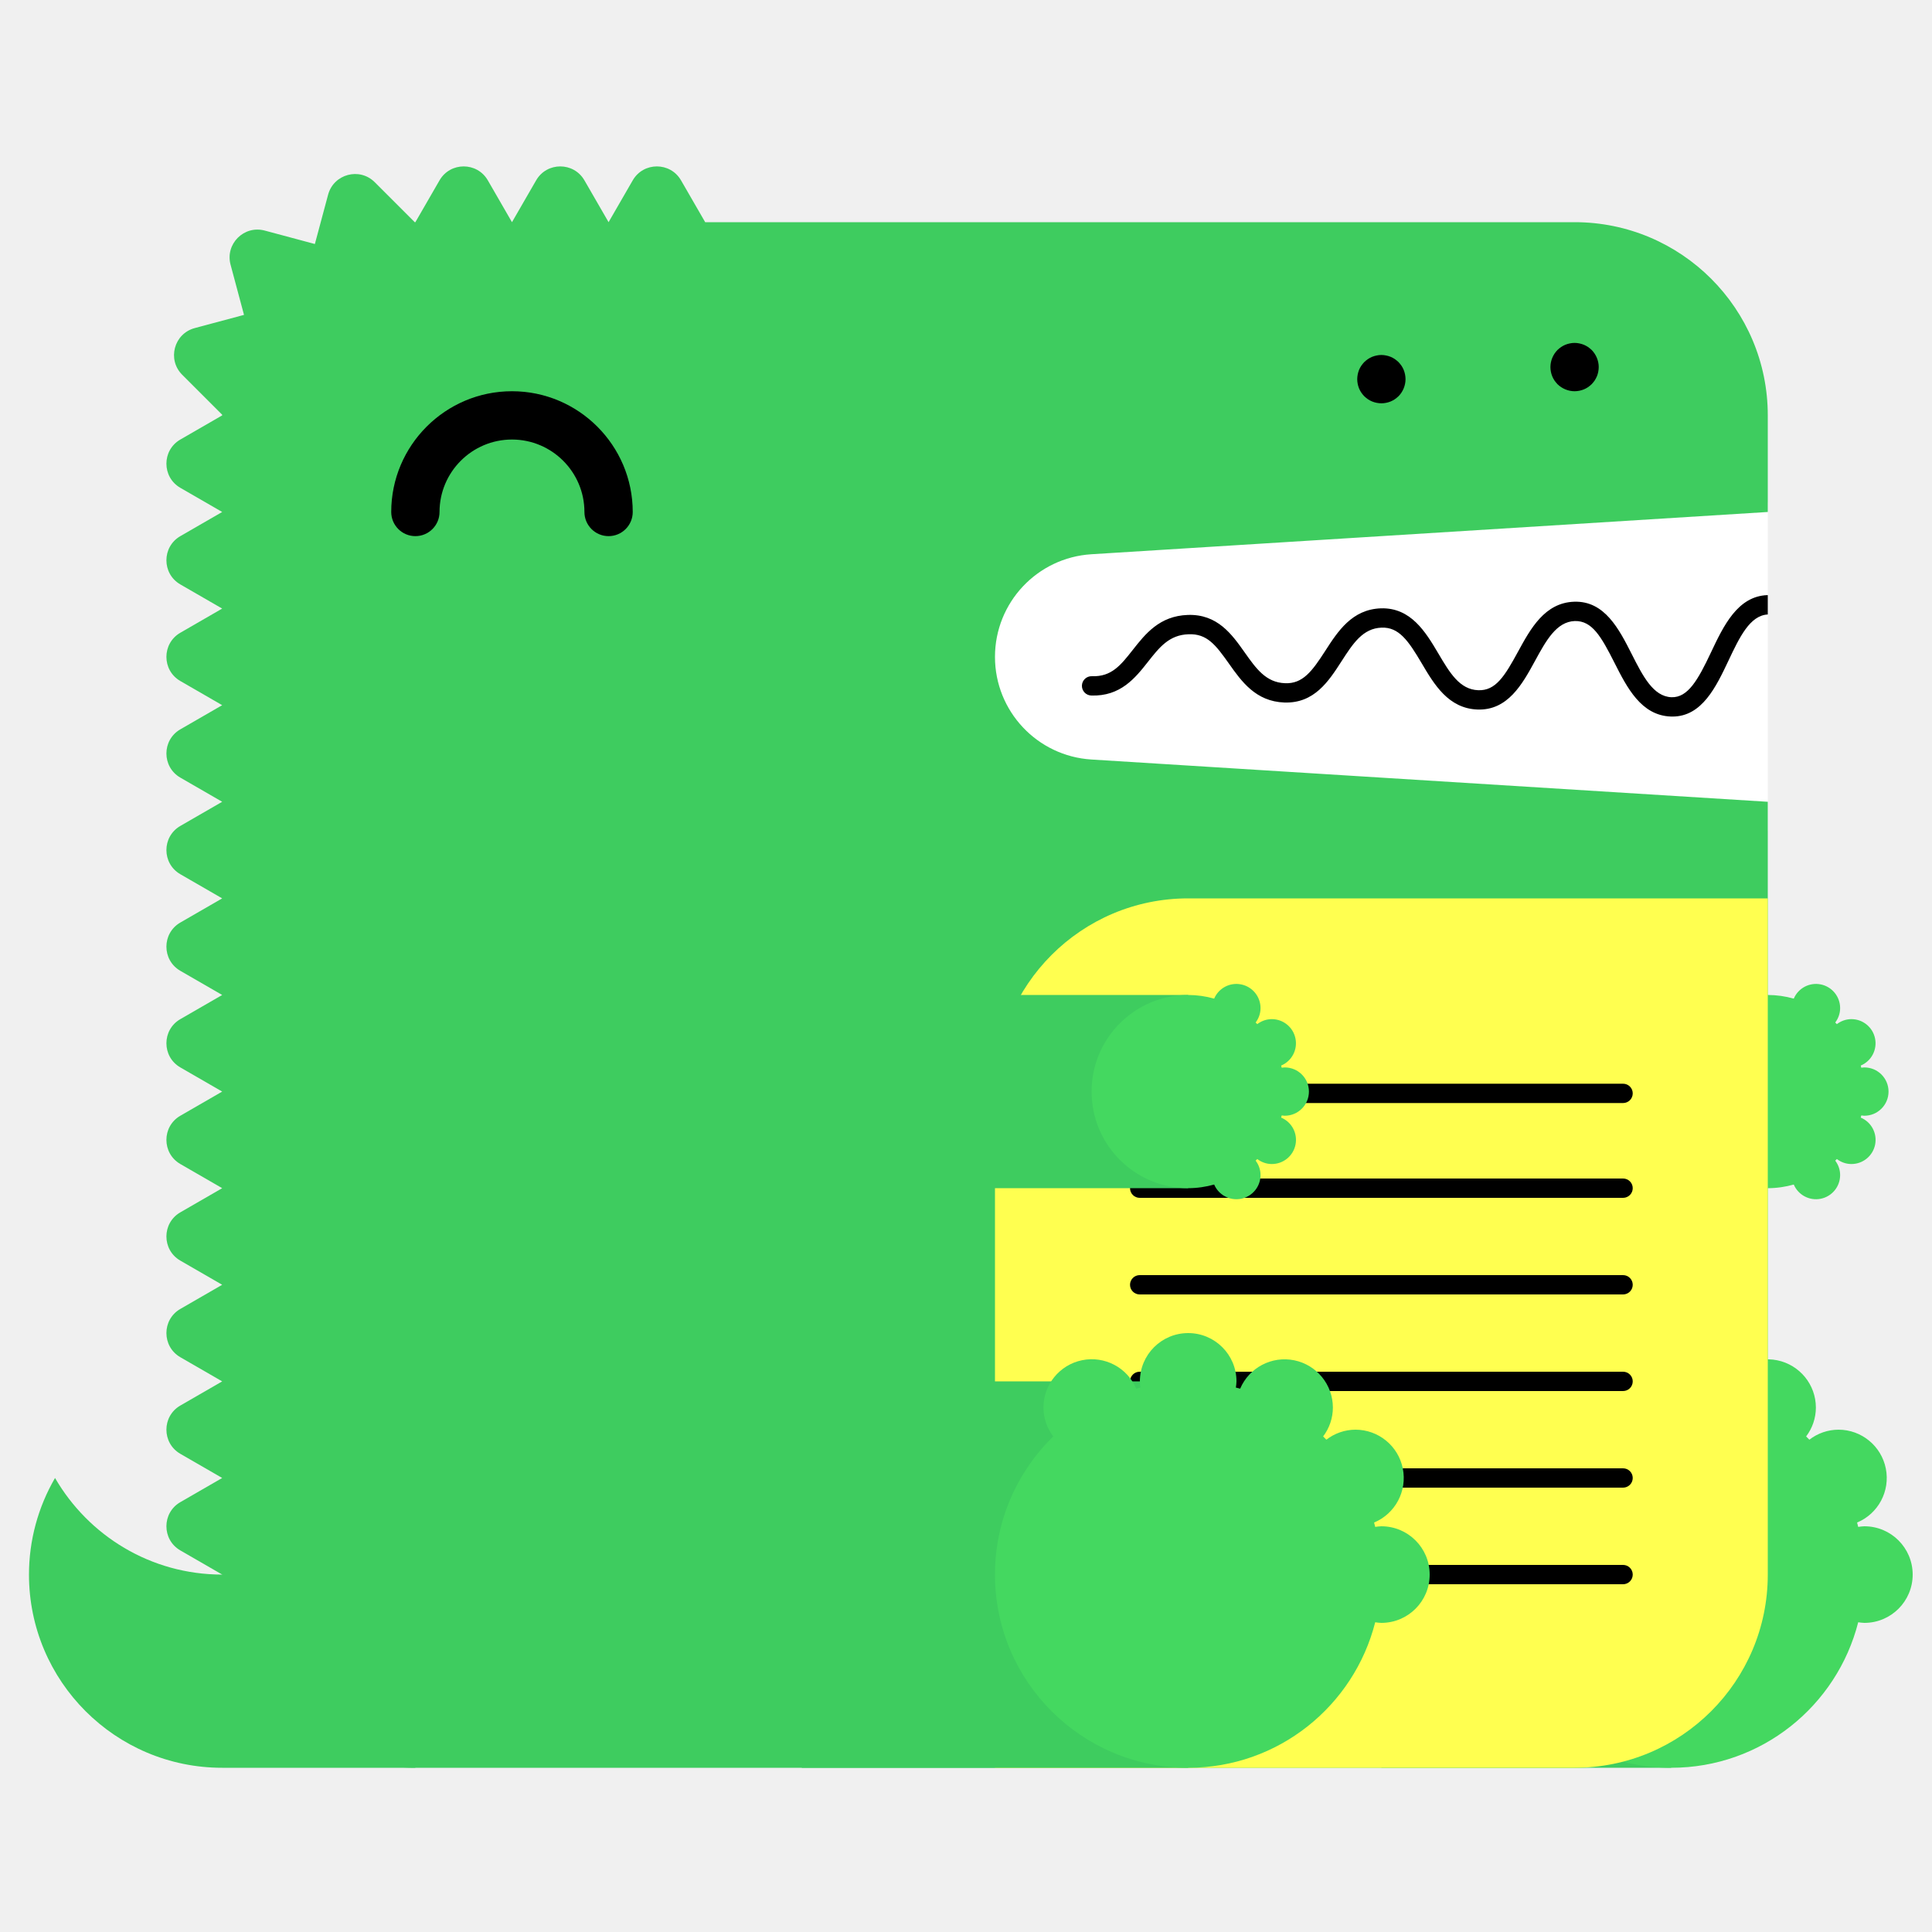
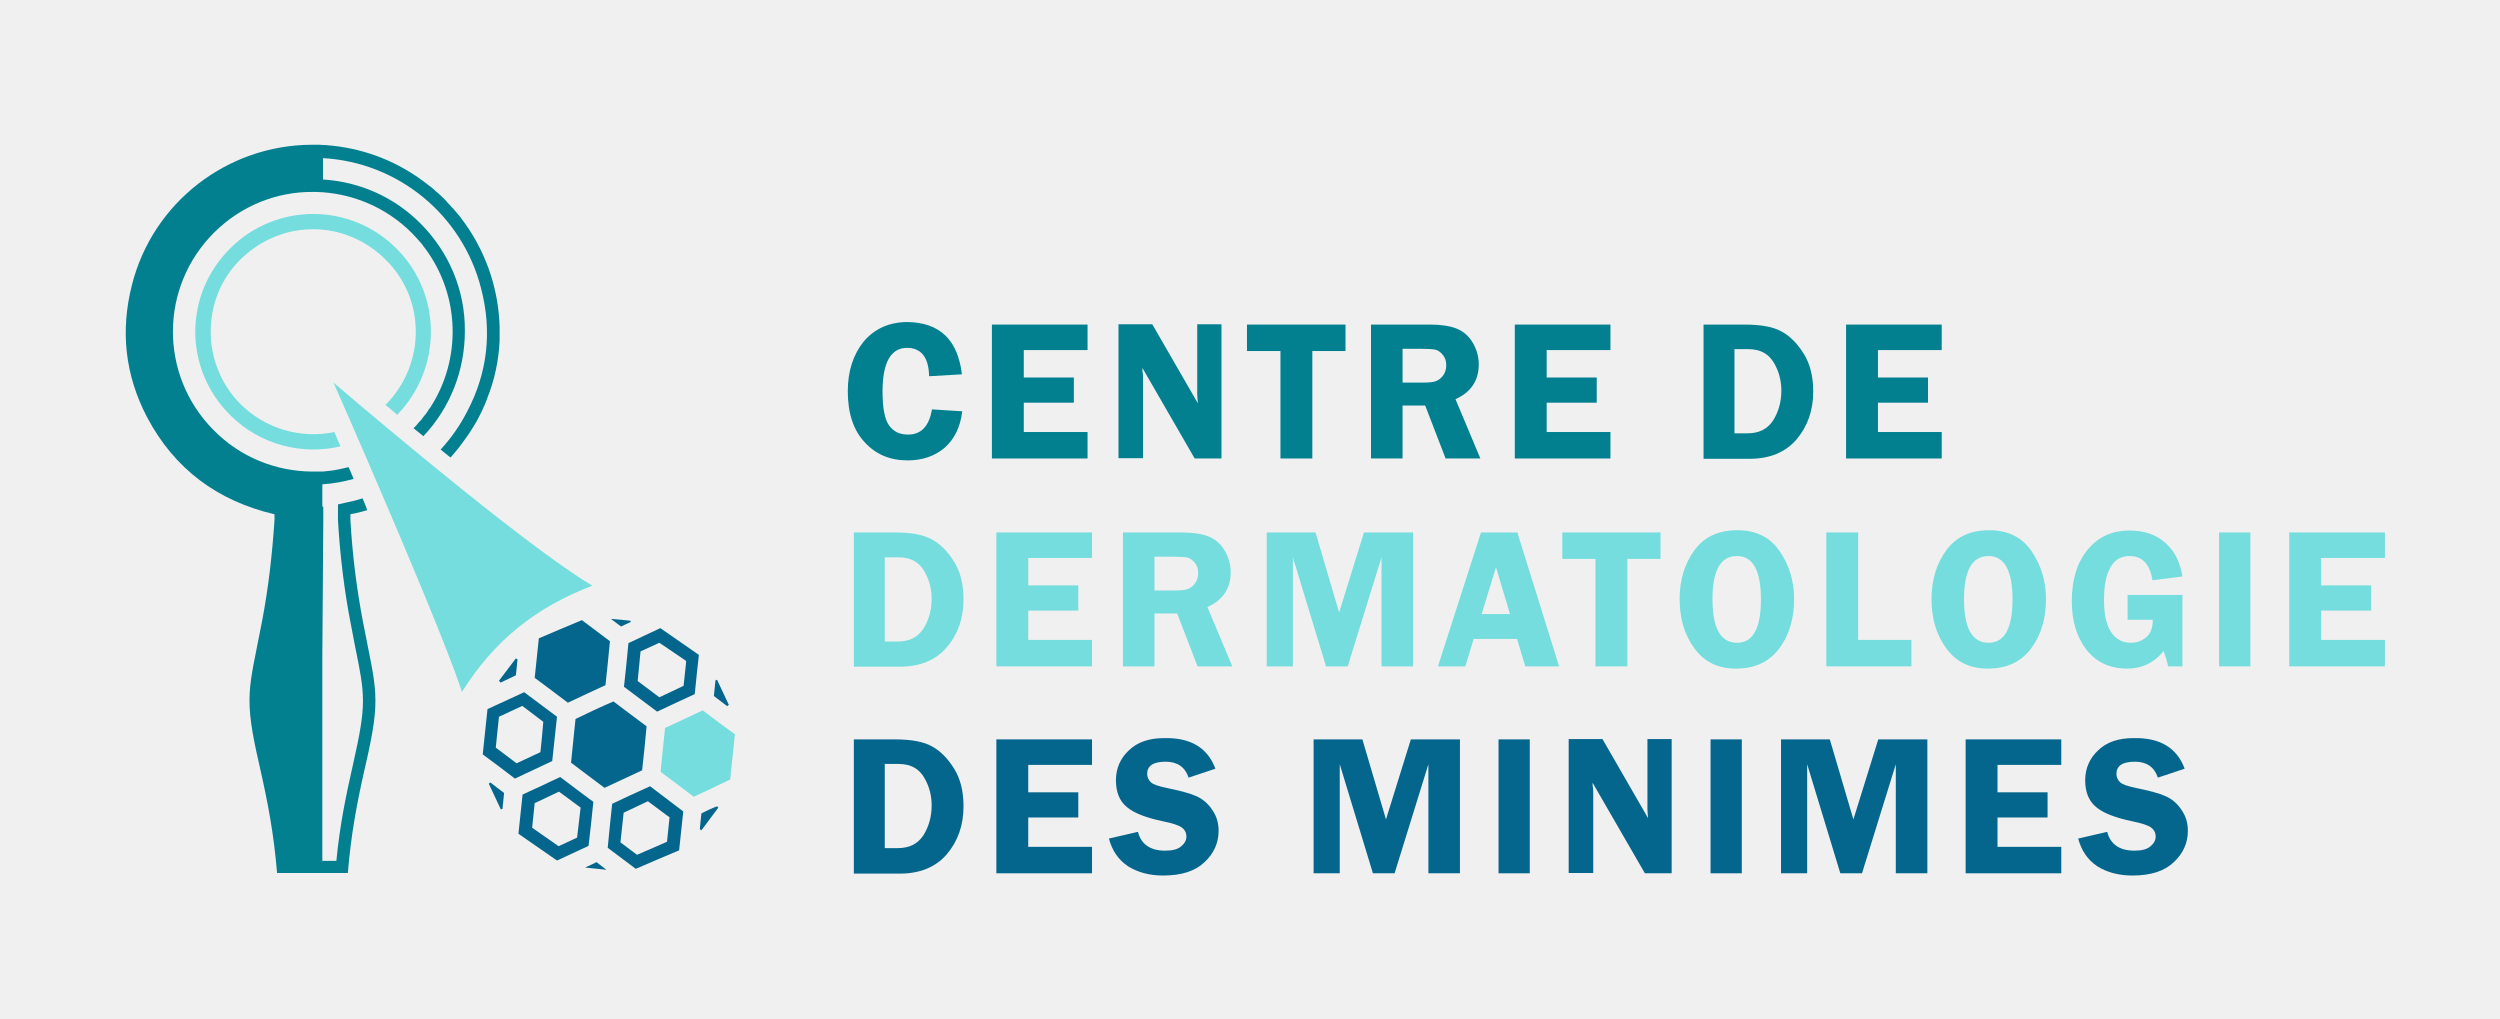
- <svg xmlns="http://www.w3.org/2000/svg" width="200" height="200" viewBox="0 0 200 200">
-   <g fill="none" fill-rule="evenodd">
-     <path fill="#FFF" d="M99 52h84v34H99z" />
-     <path d="M23 163c-7.398 0-13.843-4.027-17.303-10A19.886 19.886 0 0 0 3 163c0 11.046 8.954 20 20 20h20v-20H23z" fill="#3ECC5F" />
-     <path d="M112.98 57.376L183 53V43c0-11.046-8.954-20-20-20H73l-2.5-4.33c-1.112-1.925-3.889-1.925-5 0L63 23l-2.5-4.33c-1.111-1.925-3.889-1.925-5 0L53 23l-2.5-4.33c-1.111-1.925-3.889-1.925-5 0L43 23c-.022 0-.042.003-.065.003l-4.142-4.141c-1.57-1.571-4.252-.853-4.828 1.294l-1.369 5.104-5.192-1.392c-2.148-.575-4.111 1.389-3.535 3.536l1.39 5.193-5.102 1.367c-2.148.576-2.867 3.259-1.296 4.83l4.142 4.142c0 .021-.003.042-.003.064l-4.33 2.5c-1.925 1.111-1.925 3.889 0 5L23 53l-4.33 2.5c-1.925 1.111-1.925 3.889 0 5L23 63l-4.33 2.5c-1.925 1.111-1.925 3.889 0 5L23 73l-4.33 2.5c-1.925 1.111-1.925 3.889 0 5L23 83l-4.33 2.5c-1.925 1.111-1.925 3.889 0 5L23 93l-4.33 2.5c-1.925 1.111-1.925 3.889 0 5L23 103l-4.33 2.5c-1.925 1.111-1.925 3.889 0 5L23 113l-4.33 2.5c-1.925 1.111-1.925 3.889 0 5L23 123l-4.33 2.5c-1.925 1.111-1.925 3.889 0 5L23 133l-4.33 2.5c-1.925 1.111-1.925 3.889 0 5L23 143l-4.33 2.5c-1.925 1.111-1.925 3.889 0 5L23 153l-4.33 2.5c-1.925 1.111-1.925 3.889 0 5L23 163c0 11.046 8.954 20 20 20h120c11.046 0 20-8.954 20-20V83l-70.02-4.376A10.645 10.645 0 0 1 103 68c0-5.621 4.37-10.273 9.98-10.624" fill="#3ECC5F" />
-     <path fill="#3ECC5F" d="M143 183h30v-40h-30z" />
-     <path d="M193 158c-.219 0-.428.037-.639.064-.038-.15-.074-.301-.116-.451A5 5 0 0 0 190.32 148a4.96 4.96 0 0 0-3.016 1.036 26.531 26.531 0 0 0-.335-.336 4.955 4.955 0 0 0 1.011-2.987 5 5 0 0 0-9.599-1.959c-.148-.042-.297-.077-.445-.115.027-.211.064-.42.064-.639a5 5 0 0 0-5-5 5 5 0 0 0-5 5c0 .219.037.428.064.639-.148.038-.297.073-.445.115a4.998 4.998 0 0 0-9.599 1.959c0 1.125.384 2.151 1.011 2.987-3.717 3.632-6.031 8.693-6.031 14.3 0 11.046 8.954 20 20 20 9.339 0 17.16-6.41 19.361-15.064.211.027.42.064.639.064a5 5 0 0 0 5-5 5 5 0 0 0-5-5" fill="#44D860" />
-     <path fill="#3ECC5F" d="M153 123h30v-20h-30z" />
-     <path d="M193 115.5a2.5 2.5 0 1 0 0-5c-.109 0-.214.019-.319.032-.02-.075-.037-.15-.058-.225a2.501 2.501 0 0 0-.963-4.807c-.569 0-1.088.197-1.508.518a6.653 6.653 0 0 0-.168-.168c.314-.417.506-.931.506-1.494a2.5 2.5 0 0 0-4.8-.979A9.987 9.987 0 0 0 183 103c-5.522 0-10 4.478-10 10s4.478 10 10 10c.934 0 1.833-.138 2.69-.377a2.5 2.5 0 0 0 4.8-.979c0-.563-.192-1.077-.506-1.494.057-.055.113-.111.168-.168.42.321.939.518 1.508.518a2.5 2.5 0 0 0 .963-4.807c.021-.074.038-.15.058-.225.105.013.21.032.319.032" fill="#44D860" />
-     <path d="M63 55.5a2.5 2.5 0 0 1-2.5-2.5c0-4.136-3.364-7.5-7.5-7.5s-7.5 3.364-7.5 7.5a2.5 2.5 0 1 1-5 0c0-6.893 5.607-12.5 12.5-12.5S65.5 46.107 65.5 53a2.5 2.5 0 0 1-2.5 2.5" fill="#000" />
-     <path d="M103 183h60c11.046 0 20-8.954 20-20V93h-60c-11.046 0-20 8.954-20 20v70z" fill="#FFFF50" />
-     <path d="M168.02 124h-50.04a1 1 0 1 1 0-2h50.04a1 1 0 1 1 0 2m0 20h-50.04a1 1 0 1 1 0-2h50.04a1 1 0 1 1 0 2m0 20h-50.04a1 1 0 1 1 0-2h50.04a1 1 0 1 1 0 2m0-49.814h-50.04a1 1 0 1 1 0-2h50.04a1 1 0 1 1 0 2m0 19.814h-50.04a1 1 0 1 1 0-2h50.04a1 1 0 1 1 0 2m0 20h-50.04a1 1 0 1 1 0-2h50.04a1 1 0 1 1 0 2M183 61.611c-.012 0-.022-.006-.034-.005-3.09.105-4.552 3.196-5.842 5.923-1.346 2.85-2.387 4.703-4.093 4.647-1.889-.068-2.969-2.202-4.113-4.46-1.314-2.594-2.814-5.536-5.963-5.426-3.046.104-4.513 2.794-5.807 5.167-1.377 2.528-2.314 4.065-4.121 3.994-1.927-.07-2.951-1.805-4.136-3.813-1.321-2.236-2.848-4.75-5.936-4.664-2.994.103-4.465 2.385-5.763 4.4-1.373 2.13-2.335 3.428-4.165 3.351-1.973-.07-2.992-1.51-4.171-3.177-1.324-1.873-2.816-3.993-5.895-3.89-2.928.1-4.399 1.97-5.696 3.618-1.232 1.564-2.194 2.802-4.229 2.724a1 1 0 0 0-.072 2c3.017.101 4.545-1.8 5.872-3.487 1.177-1.496 2.193-2.787 4.193-2.855 1.926-.082 2.829 1.115 4.195 3.045 1.297 1.834 2.769 3.914 5.731 4.021 3.103.104 4.596-2.215 5.918-4.267 1.182-1.834 2.202-3.417 4.15-3.484 1.793-.067 2.769 1.35 4.145 3.681 1.297 2.197 2.766 4.686 5.787 4.796 3.125.108 4.634-2.62 5.949-5.035 1.139-2.088 2.214-4.06 4.119-4.126 1.793-.042 2.728 1.595 4.111 4.33 1.292 2.553 2.757 5.445 5.825 5.556l.169.003c3.064 0 4.518-3.075 5.805-5.794 1.139-2.41 2.217-4.68 4.067-4.773v-2z" fill="#000" />
-     <path fill="#3ECC5F" d="M83 183h40v-40H83z" />
-     <path d="M143 158c-.219 0-.428.037-.639.064-.038-.15-.074-.301-.116-.451A5 5 0 0 0 140.32 148a4.96 4.96 0 0 0-3.016 1.036 26.531 26.531 0 0 0-.335-.336 4.955 4.955 0 0 0 1.011-2.987 5 5 0 0 0-9.599-1.959c-.148-.042-.297-.077-.445-.115.027-.211.064-.42.064-.639a5 5 0 0 0-5-5 5 5 0 0 0-5 5c0 .219.037.428.064.639-.148.038-.297.073-.445.115a4.998 4.998 0 0 0-9.599 1.959c0 1.125.384 2.151 1.011 2.987-3.717 3.632-6.031 8.693-6.031 14.3 0 11.046 8.954 20 20 20 9.339 0 17.16-6.41 19.361-15.064.211.027.42.064.639.064a5 5 0 0 0 5-5 5 5 0 0 0-5-5" fill="#44D860" />
-     <path fill="#3ECC5F" d="M83 123h40v-20H83z" />
-     <path d="M133 115.5a2.5 2.5 0 1 0 0-5c-.109 0-.214.019-.319.032-.02-.075-.037-.15-.058-.225a2.501 2.501 0 0 0-.963-4.807c-.569 0-1.088.197-1.508.518a6.653 6.653 0 0 0-.168-.168c.314-.417.506-.931.506-1.494a2.5 2.5 0 0 0-4.8-.979A9.987 9.987 0 0 0 123 103c-5.522 0-10 4.478-10 10s4.478 10 10 10c.934 0 1.833-.138 2.69-.377a2.5 2.5 0 0 0 4.8-.979c0-.563-.192-1.077-.506-1.494.057-.055.113-.111.168-.168.42.321.939.518 1.508.518a2.5 2.5 0 0 0 .963-4.807c.021-.074.038-.15.058-.225.105.013.21.032.319.032" fill="#44D860" />
-     <path d="M143 41.75c-.16 0-.33-.02-.49-.05a2.52 2.52 0 0 1-.47-.14c-.15-.06-.29-.14-.431-.23-.13-.09-.259-.2-.38-.31-.109-.12-.219-.24-.309-.38s-.17-.28-.231-.43a2.619 2.619 0 0 1-.189-.96c0-.16.02-.33.05-.49.03-.16.08-.31.139-.47.061-.15.141-.29.231-.43.09-.13.2-.26.309-.38.121-.11.25-.22.38-.31.141-.09.281-.17.431-.23.149-.06.31-.11.47-.14.32-.07.65-.07.98 0 .159.03.32.08.47.14.149.06.29.14.43.23.13.09.259.2.38.31.11.12.22.25.31.38.09.14.17.28.23.43.06.16.11.31.14.47.029.16.05.33.05.49 0 .66-.271 1.31-.73 1.77-.121.11-.25.22-.38.31-.14.09-.281.17-.43.23a2.565 2.565 0 0 1-.96.19m20-1.25c-.66 0-1.3-.27-1.771-.73a3.802 3.802 0 0 1-.309-.38c-.09-.14-.17-.28-.231-.43a2.619 2.619 0 0 1-.189-.96c0-.66.27-1.3.729-1.77.121-.11.25-.22.38-.31.141-.09.281-.17.431-.23.149-.06.31-.11.47-.14.32-.07.66-.07.98 0 .159.03.32.08.47.14.149.06.29.14.43.23.13.09.259.2.38.31.459.47.73 1.11.73 1.77 0 .16-.021.33-.05.49-.03.16-.08.32-.14.47-.07.15-.14.29-.23.43-.09.13-.2.26-.31.38-.121.11-.25.22-.38.31-.14.09-.281.17-.43.23a2.565 2.565 0 0 1-.96.19" fill="#000" />
+ <svg xmlns="http://www.w3.org/2000/svg" version="1.1" id="Layer_1" x="0px" y="0px" viewBox="0 0 784.1 319.4" style="enable-background:new 0 0 784.1 319.4;" xml:space="preserve">
+   <style type="text/css">
+ 	.st0{fill:#05668D;}
+ 	.st1{fill:none;}
+ 	.st2{fill:#75DDDD;}
+ 	.st3{fill:#028090;}
+ 	.st4{display:none;}
+ 	.st5{display:inline;fill:#028090;}
+ 	.st6{display:inline;}
+ 	.st7{display:inline;fill:#75DDDD;}
+ </style>
+   <g>
+     <g>
+       <g id="XMLID_520_">
+         <g id="XMLID_521_">
+           <path id="XMLID_562_" class="st0" d="M172.7,202.9l-0.8,7.8l1.6,1.2l5.1,3.8l7.6-3.6l0.3-2.8l0.7-6.5l-1.6-1.2L182,199      L172.7,202.9z M181.8,209.6c-1.6-0.2-3.3-0.3-5.2-0.5c0.2-1.7,0.4-3.4,0.5-5.3c1.7,0.2,3.4,0.3,5.2,0.5      C182.2,206.1,182,207.8,181.8,209.6z" />
+           <path id="XMLID_560_" class="st1" d="M121.6,82c-12.7-13.2-32.9-13.5-46-0.9c-12.5,12.1-12.7,32.7-0.5,45.2      c8,8.2,19.3,11.3,29.8,9.1c-8.4-19.6-15.1-34.7-15.1-34.7s13.6,11.7,31.1,26C133.1,114.7,133.8,94.7,121.6,82z" />
+           <path id="XMLID_554_" class="st1" d="M130.7,133.4c0.4-0.4,0.7-0.8,1.1-1.3c0.1-0.1,0.3-0.3,0.4-0.4c0.3-0.3,0.6-0.7,0.8-1.1      c0.2-0.2,0.4-0.5,0.6-0.7c0.2-0.2,0.3-0.4,0.5-0.7c0.3-0.4,0.6-0.8,0.8-1.2c0,0,0.1-0.1,0.1-0.1c9.9-15.2,9.3-35.1-1.5-49.9      c-0.2-0.3-0.5-0.6-0.7-0.9c-0.2-0.2-0.4-0.5-0.5-0.7c-0.9-1.1-1.9-2.2-3-3.3c-8.3-8.3-19.1-12.6-30-12.9c-0.3,0-0.7,0-1,0      c0,0,0,0-0.1,0c-11.1,0-22.3,4.2-30.8,12.6c-17.2,17.1-17.4,44.9-0.4,62c8.6,8.6,19.7,13,30.9,13.1c0.1,0,0.1,0,0.2,0      c0.2,0,0.4,0,0.6,0c0.5,0,1,0,1.5,0c0.1,0,0.2,0,0.3,0c0.6,0,1.2-0.1,1.8-0.1c0,0,0,0,0,0c2.4-0.2,4.8-0.7,7.1-1.3      c-0.9-2.2-1.8-4.3-2.7-6.4c-12,2.8-25.2-0.4-34.6-9.8c-14.6-14.6-14.6-37.8,0-52.3C86.6,63.5,110,63.5,124.4,78      c14.2,14.3,14.3,37.6,0.2,52c1.7,1.4,3.5,2.9,5.3,4.3c0.2-0.2,0.3-0.3,0.5-0.5C130.5,133.6,130.6,133.5,130.7,133.4z" />
+           <path id="XMLID_551_" class="st0" d="M187.7,226.4l-3.5,1.7l-0.1,1.3l-0.8,8l6.8,5.1l1.3-0.6l6.3-3l1-9.3l-4.4-3.3l-2.3-1.7      L187.7,226.4z M193.3,236.4c-1.8-0.2-3.5-0.4-5.3-0.6c0.2-1.8,0.4-3.4,0.6-5.3c1.7,0.2,3.4,0.4,5.3,0.6      C193.7,232.8,193.5,234.5,193.3,236.4z" />
+           <path id="XMLID_549_" class="st0" d="M217.2,228.7l-4.9,2.3l-0.8,8l-0.1,1.4l4.3,3.2l2.4,1.8l0,0l7.2-3.4l1-9.7l-6.4-4.8      L217.2,228.7z" />
+           <path id="XMLID_548_" class="st2" d="M124.4,78C110,63.5,86.6,63.5,72.2,77.9c-14.6,14.5-14.6,37.8,0,52.3      c9.4,9.4,22.6,12.6,34.6,9.8c-0.7-1.5-1.3-3-1.9-4.5c-10.4,2.2-21.8-0.9-29.8-9.1c-12.2-12.6-12-33.1,0.5-45.2      c13.1-12.7,33.3-12.4,46,0.9c12.2,12.7,11.5,32.7-0.7,44.9c1.2,1,2.5,2,3.7,3.1C138.7,115.5,138.7,92.3,124.4,78z" />
+           <path id="XMLID_547_" class="st3" d="M113.7,156.3c-1.5,0.5-3,0.9-4.6,1.2l-3.1,0.7l0,3.1c0,0.2,0,0.3,0,0.5c0,0.4,0,0.9,0,1.5      c0.7,11.5,2,22,4,32.3c0.5,2.7,1,5.1,1.4,7.3c3.1,15.2,3.6,17.9-0.6,36.5c-2.4,10.6-4.2,19.3-5.3,30.6h-4.4l0-65      c0.1-13.6,0.2-27,0.3-42.2l0-3.9l-0.3,0v-7c3.3-0.2,6.6-0.8,9.8-1.7c-0.5-1.2-1-2.5-1.6-3.7c-2.3,0.6-4.7,1.1-7.1,1.3      c0,0,0,0,0,0c-0.6,0.1-1.2,0.1-1.8,0.1c-0.1,0-0.2,0-0.3,0c-0.5,0-1,0-1.5,0c-0.2,0-0.4,0-0.6,0c-0.1,0-0.1,0-0.2,0      c-11.2-0.1-22.4-4.4-30.9-13.1c-17-17.2-16.9-44.9,0.4-62c8.5-8.4,19.7-12.7,30.8-12.6c0,0,0,0,0.1,0c0.3,0,0.7,0,1,0      c10.9,0.3,21.7,4.6,30,12.9c1.1,1.1,2,2.2,3,3.3c0.2,0.2,0.4,0.5,0.5,0.7c0.2,0.3,0.5,0.6,0.7,0.9c10.9,14.7,11.4,34.7,1.5,49.9      c0,0-0.1,0.1-0.1,0.1c-0.3,0.4-0.6,0.8-0.8,1.2c-0.2,0.2-0.3,0.5-0.5,0.7c-0.2,0.2-0.4,0.5-0.6,0.7c-0.3,0.4-0.5,0.7-0.8,1.1      c-0.1,0.2-0.3,0.3-0.4,0.4c-0.4,0.4-0.7,0.8-1.1,1.3c-0.1,0.1-0.2,0.3-0.4,0.4c-0.2,0.2-0.3,0.3-0.5,0.5c1,0.8,2.1,1.7,3.1,2.5      c8.4-8.9,13-20.6,13-33C145.9,91,140.8,79,131.8,70c-8.2-8.2-19-13-30.5-13.7v-6.7c23.5,1.3,43.7,17.7,49.6,40.9      c3.5,13.5,2,26.5-4.4,38.6c-2.3,4.5-5.1,8.4-8.3,11.9c1,0.8,2.1,1.7,3.1,2.5c1.7-1.9,3.3-3.9,4.8-6.1c0,0,0-0.1,0.1-0.1      c0.3-0.4,0.6-0.9,0.9-1.3c0.4-0.6,0.8-1.3,1.2-1.9c0.1-0.1,0.1-0.2,0.2-0.3c1-1.6,1.9-3.3,2.7-5c0.1-0.2,0.2-0.3,0.2-0.5      c0.2-0.4,0.4-0.9,0.6-1.3c0.2-0.6,0.5-1.1,0.7-1.7c0,0,0-0.1,0-0.1c2.4-5.9,3.7-12,4-18.3c0-0.1,0-0.2,0-0.3c0-0.6,0-1.3,0-1.9      c0-0.2,0-0.4,0-0.6c0-0.3,0-0.6,0-0.9c0-0.3,0-0.5,0-0.8c-0.4-12.7-4.8-24.5-12.1-34c-0.2-0.3-0.4-0.6-0.7-0.9      c-0.2-0.2-0.4-0.5-0.6-0.7c-0.4-0.4-0.7-0.9-1.1-1.3c-0.2-0.2-0.3-0.4-0.5-0.5c-0.4-0.5-0.8-0.9-1.3-1.4      c-0.1-0.2-0.3-0.3-0.4-0.5c-0.4-0.5-0.9-0.9-1.4-1.4c-0.1-0.1-0.3-0.3-0.4-0.4c-0.5-0.5-1-0.9-1.5-1.3c-0.1-0.1-0.3-0.2-0.4-0.4      c-0.5-0.4-1-0.9-1.6-1.3c-0.1-0.1-0.3-0.2-0.4-0.3c-0.6-0.4-1.1-0.9-1.7-1.3c-0.1-0.1-0.2-0.1-0.3-0.2c-0.7-0.5-1.3-1-2-1.4      c0,0,0,0,0,0c-8.8-5.9-19.2-9.3-30.2-9.7c-0.2,0-0.4,0-0.6,0c-0.5,0-0.9,0-1.4,0c-0.2,0-0.4,0-0.6,0      c-26.1,0.2-49.5,17.9-56.1,43.9c-3.7,14.4-2.2,28.3,4.7,41.5c8.6,16.3,22.1,26.3,40,30.5c0,0.6,0,1.2,0,1.7      c-0.7,10.7-1.9,21.3-3.9,31.8c-4.2,21.9-5.9,23.3-0.8,45.4c2.7,11.9,4.5,21.5,5.5,33.6h10.3h2.3h9.6c1-12.1,2.8-21.8,5.5-33.6      c5.1-22.1,3.4-23.4-0.8-45.4c-2-10.5-3.3-21.1-3.9-31.8c0-0.6,0-1.1,0-1.7c0.3-0.1,0.6-0.2,1-0.2c1.5-0.3,2.9-0.7,4.3-1.1      C114.8,158.8,114.2,157.5,113.7,156.3z" />
+           <path id="XMLID_546_" class="st2" d="M185.8,183.7c-1.9-1.1-4.1-2.5-6.4-4.1c-25.3-17.1-74.8-59.6-74.8-59.6      s26.9,60.9,37.7,89.7c1,2.7,1.9,5.2,2.6,7.3C154.9,201,168.1,190.4,185.8,183.7z" />
+           <path id="XMLID_544_" class="st0" d="M180.5,225.5c-0.5,4.6-0.9,9-1.4,13.7c3.4,2.6,6.9,5.2,10.5,7.9c4.1-1.9,8-3.7,11.8-5.5      c0.5-4.7,1-9.2,1.4-13.8c-3.6-2.7-7-5.2-10.4-7.8C188.2,221.8,184.4,223.6,180.5,225.5z" />
+           <path id="XMLID_542_" class="st2" d="M220.4,222.8c-4,1.9-7.9,3.7-11.8,5.5c-0.5,4.7-1,9.2-1.4,13.8c3.5,2.6,6.9,5.1,10.4,7.8      c3.9-1.8,7.6-3.6,11.4-5.4c0.5-4.8,1-9.6,1.5-14.2C226.9,227.7,223.7,225.3,220.4,222.8z" />
+           <path id="XMLID_539_" class="st0" d="M174.7,224.8c-3.5-2.6-6.8-5.1-10.3-7.7c-3.9,1.8-7.6,3.5-11.5,5.3      c-0.5,4.8-1,9.5-1.5,14.2c3.6,2.7,6.9,5.1,10.1,7.6c4.1-1.9,8-3.8,11.7-5.5C173.7,233.8,174.2,229.2,174.7,224.8z M170,230.9      l-0.5,5l-4.7,2.2l-2.8,1.3l-3.3-2.5l-3.2-2.4l0.5-5l0.5-4.7l7.3-3.4l2.4,1.8l4.2,3.2L170,230.9z" />
+           <path id="XMLID_536_" class="st0" d="M192,252.1c-0.5,4.8-1,9.3-1.4,13.8c2.8,2.1,5.5,4.1,8.8,6.6c4.6-2,9.3-4,13.6-5.8      c0.5-4.5,0.9-8.3,1.3-12.2c-3.4-2.6-6.9-5.2-10.4-7.9C199.7,248.5,195.7,250.3,192,252.1z M210,256.3l-0.8,7.7l-3.4,1.5l-6,2.6      l-1.2-0.9l-4-3l1-9.3l7.6-3.6l5.9,4.4L210,256.3z" />
+           <path id="XMLID_533_" class="st0" d="M186.1,251.5c-3.5-2.6-7-5.2-10.4-7.8c-4.1,1.9-8,3.8-11.8,5.5c-0.4,4-0.8,7.8-1.3,12.3      c4,2.8,8.1,5.6,12.1,8.4c3.7-1.7,6.9-3.2,9.9-4.6C185.2,260.5,185.6,256,186.1,251.5z M181,262.7l-1.5,0.7l-4.3,2l-4.3-3l-4-2.8      l0.8-7.7l7.6-3.6l1.8,1.3l5,3.7L181,262.7z" />
+           <path id="XMLID_530_" class="st0" d="M195.7,215.4c3.5,2.6,6.9,5.2,10.4,7.8c4-1.9,7.9-3.7,11.8-5.5c0.4-4,0.8-7.9,1.3-12.3      c-4-2.8-8.2-5.7-12.1-8.4c-3.7,1.8-6.9,3.2-10,4.7C196.7,206.3,196.2,210.8,195.7,215.4z M200.9,204.3l5.9-2.7l4,2.7l4.4,3      l-0.1,1.3l-0.7,6.5l-7.6,3.6l-4.8-3.6l-2-1.5L200.9,204.3z" />
+           <path id="XMLID_528_" class="st0" d="M169,200.2c-0.5,4.6-0.9,8.5-1.3,12.4c3.5,2.6,7,5.2,10.4,7.8c4.1-1.9,8-3.8,11.8-5.5      c0.5-4.8,1-9.2,1.4-13.8c-2.8-2.1-5.6-4.2-8.8-6.6C178.1,196.3,173.5,198.3,169,200.2z" />
+           <path id="XMLID_527_" class="st0" d="M228.6,221.1c-1.2-2.6-2.5-5.3-3.7-7.9c-0.2,0.1-0.4,0.1-0.5,0.2c-0.2,1.6-0.3,3.2-0.5,4.9      c1.4,1.1,2.8,2.1,4.2,3.2C228.2,221.3,228.4,221.2,228.6,221.1z" />
+           <path id="XMLID_526_" class="st0" d="M220,255.1c-0.2,1.9-0.4,3.4-0.5,5c0.2,0.1,0.3,0.2,0.5,0.3c1.8-2.4,3.5-4.7,5.3-7.1      c-0.1-0.1-0.3-0.3-0.4-0.4C223.2,253.5,221.6,254.3,220,255.1z" />
+           <path id="XMLID_525_" class="st0" d="M153.3,245.8c1.3,2.7,2.5,5.4,3.8,8.1c0.2-0.1,0.3-0.2,0.5-0.2c0.2-1.6,0.3-3.2,0.5-5      c-1.5-1.1-2.9-2.2-4.3-3.3C153.6,245.5,153.5,245.7,153.3,245.8z" />
+           <path id="XMLID_524_" class="st0" d="M157,214.1c1.7-0.8,3.3-1.6,4.8-2.3c0.2-1.9,0.4-3.4,0.5-5c-0.2-0.1-0.3-0.2-0.5-0.3      c-1.8,2.3-3.5,4.7-5.3,7C156.8,213.8,156.9,214,157,214.1z" />
+           <path id="XMLID_523_" class="st0" d="M197.8,195.1c0-0.1,0-0.3,0-0.4c-1.8-0.2-3.6-0.4-6.2-0.6c1.4,1.1,2.3,1.7,3.2,2.4      C195.9,196,196.8,195.5,197.8,195.1z" />
+           <path id="XMLID_522_" class="st0" d="M183.5,272.1c2.5,0.3,4.3,0.4,6.7,0.7c-1.3-1-2.1-1.6-3.1-2.4      C186,270.9,185.1,271.4,183.5,272.1z" />
+         </g>
+       </g>
+     </g>
+     <g>
+       <g class="st4">
+         <path class="st5" d="M268.6,122.5c0-12.3,9.3-21.3,21.9-21.3c6.1,0,11.6,2,15.3,6.1l-2.8,2.8c-3.4-3.5-7.6-5-12.4-5     c-10.1,0-17.7,7.4-17.7,17.3c0,9.9,7.6,17.3,17.7,17.3c4.8,0,9-1.5,12.4-5l2.8,2.8c-3.7,4.1-9.2,6.2-15.4,6.2     C278,143.8,268.6,134.8,268.6,122.5z" />
+         <path class="st5" d="M342.5,139.6v3.8h-29.6v-41.8h28.7v3.8h-24.3v14.9H339v3.8h-21.6v15.5H342.5z" />
+         <path class="st5" d="M385.5,101.6v41.8h-3.6l-26.9-33.9v33.9h-4.4v-41.8h3.6l27,33.9v-33.9H385.5z" />
+         <path class="st5" d="M404.8,105.4h-14.7v-3.8h33.8v3.8h-14.7v38h-4.4V105.4z" />
+         <path class="st5" d="M457.2,143.5l-9.6-13.4c-1.1,0.1-2.2,0.2-3.3,0.2H433v13.3h-4.4v-41.8h15.7c10.6,0,17.1,5.4,17.1,14.3     c0,6.6-3.5,11.2-9.6,13.1l10.2,14.3H457.2z M456.9,116c0-6.7-4.4-10.5-12.8-10.5H433v21h11.1C452.5,126.4,456.9,122.5,456.9,116z     " />
+         <path class="st5" d="M499,139.6v3.8h-29.6v-41.8h28.7v3.8h-24.3v14.9h21.6v3.8h-21.6v15.5H499z" />
+         <path class="st5" d="M520.3,101.6h17c13.4,0,22.4,8.6,22.4,20.9c0,12.3-9,20.9-22.4,20.9h-17V101.6z M537.1,139.6     c11.1,0,18.3-7.1,18.3-17.1s-7.2-17.1-18.3-17.1h-12.4v34.2H537.1z" />
+         <path class="st5" d="M596.8,139.6v3.8h-29.6v-41.8h28.7v3.8h-24.3v14.9h21.6v3.8h-21.6v15.5H596.8z" />
+       </g>
+       <g class="st4">
+         <g class="st6">
+           <path class="st0" d="M286.4,231.7c13,0,22,8.5,22,20.9c0,12.3-9.1,20.9-22.4,20.9h-17.4v-41.8H286.4z M278.1,265.6h8.5      c7,0,12.1-5.3,12.1-12.9c0-7.7-5.4-13-12.5-13h-8.1V265.6z" />
+           <path class="st0" d="M322.2,239.5v9.1h20.2v7.8h-20.2v9.3h23.1v7.8h-32.5v-41.8h31.9v7.8H322.2z" />
+           <path class="st0" d="M384.1,235.8l-3.6,7.8c-4.4-2.6-9.7-4.3-13-4.3c-3.2,0-5.3,1.1-5.3,3.4c0,7.7,22.3,3.4,22.2,18.5      c0,8.2-7.1,12.6-16.4,12.6c-6.9,0-13.7-2.6-18.5-6.6l3.8-7.7c4.3,3.8,10.4,6.3,14.8,6.3c3.9,0,6.2-1.4,6.2-4      c0-7.9-22.3-3.3-22.3-18.1c0-7.6,6.5-12.4,16.2-12.4C374.1,231.3,379.9,233.1,384.1,235.8z" />
+           <path class="st0" d="M448.5,231.7v41.8h-4.2v-33.5l-16.4,28.1h-2.1l-16.4-28v33.3h-4.2v-41.8h3.6l18.2,31l18-31H448.5z" />
+           <path class="st0" d="M459.8,231.7h4.4v41.8h-4.4V231.7z" />
+           <path class="st0" d="M510.4,231.7v41.8h-3.6l-26.9-33.9v33.9h-4.4v-41.8h3.6l27,33.9v-33.9H510.4z" />
+           <path class="st0" d="M521.6,231.7h4.4v41.8h-4.4V231.7z" />
+           <path class="st0" d="M580.7,231.7v41.8h-4.2v-33.5L560,268.2h-2.1l-16.4-28v33.3h-4.2v-41.8h3.6l18.2,31l18-31H580.7z" />
+           <path class="st0" d="M621.5,269.7v3.8h-29.6v-41.8h28.7v3.8h-24.3v14.9H618v3.8h-21.6v15.5H621.5z" />
+           <path class="st0" d="M625.5,268.4l1.7-3.4c3,2.9,8.3,5.1,13.8,5.1c7.8,0,11.2-3.3,11.2-7.4c0-11.5-25.8-4.4-25.8-19.9      c0-6.2,4.8-11.5,15.4-11.5c4.7,0,9.6,1.4,13,3.7l-1.5,3.5c-3.6-2.3-7.8-3.5-11.5-3.5c-7.6,0-11.1,3.4-11.1,7.6      c0,11.5,25.8,4.5,25.8,19.8c0,6.2-4.9,11.4-15.6,11.4C634.8,273.9,628.6,271.7,625.5,268.4z" />
+         </g>
+       </g>
+       <g class="st4">
+         <path class="st7" d="M286.4,169.2c13,0,22,8.5,22,20.9c0,12.3-9.1,20.9-22.3,20.9h-17.4v-41.8H286.4z M278.1,203.1h8.5     c7,0,12.1-5.3,12.1-12.9c0-7.7-5.4-13-12.5-13h-8.1V203.1z" />
+         <path class="st7" d="M323.4,177v9.1h20.2v7.8h-20.2v9.3h23.1v7.8H314v-41.8h31.9v7.8H323.4z" />
+         <path class="st7" d="M372.4,199.1h-0.9h-8.7v12h-9.4v-41.8h18.2c10.9,0,17.2,5.3,17.2,14.5c0,6.5-2.7,11.1-7.8,13.5l8.9,13.8H379     L372.4,199.1z M371.5,191.2c5.2,0,8.2-2.4,8.2-7.2c0-4.7-3-7-8.2-7h-8.7v14.2H371.5z" />
+         <path class="st7" d="M432.9,211v-28.2l-11.1,24h-6.2l-11.1-24V211H396v-41.8h10.6l12.2,25.6l12.1-25.6h10.5V211H432.9z" />
+         <path class="st7" d="M458.3,202.9L455,211h-9.7l18.2-41.8h9.7l17.9,41.8H481l-3.3-8.1H458.3z M468,179l-6.6,16.3h13.2L468,179z" />
+         <path class="st7" d="M508.5,177.2V211h-9.4v-33.8h-12.7v-8h35v8H508.5z" />
+         <path class="st7" d="M565.5,190.1c0,12.1-9.7,21.3-22.5,21.3s-22.5-9.2-22.5-21.3c0-12.2,9.7-21.2,22.5-21.2     S565.5,178,565.5,190.1z M530.2,190.1c0,7.4,5.9,13.1,12.9,13.1c7,0,12.7-5.7,12.7-13.1c0-7.3-5.7-13-12.7-13     C536.1,177.1,530.2,182.8,530.2,190.1z" />
+         <path class="st7" d="M598.4,202.8v8.2h-27.4v-41.8h9.4v33.6H598.4z" />
+         <path class="st7" d="M645.4,190.1c0,12.1-9.7,21.3-22.5,21.3c-12.8,0-22.5-9.2-22.5-21.3c0-12.2,9.7-21.2,22.5-21.2     C635.7,168.9,645.4,178,645.4,190.1z M610.1,190.1c0,7.4,5.9,13.1,12.9,13.1c7,0,12.7-5.7,12.7-13.1c0-7.3-5.7-13-12.7-13     C616,177.1,610.1,182.8,610.1,190.1z" />
+         <path class="st7" d="M688.2,189.9V206c-4.4,3.2-11.2,5.4-17,5.4c-12.7,0-22.3-9.2-22.3-21.3c0-12.1,9.8-21.2,22.8-21.2     c6.2,0,12.5,2.4,16.8,6.1l-5.3,6.8c-3.1-2.9-7.4-4.7-11.5-4.7c-7.4,0-13.1,5.7-13.1,13c0,7.4,5.8,13.1,13.2,13.1     c2.5,0,5.5-0.9,8.2-2.3v-11H688.2z" />
+         <path class="st7" d="M693.9,211v-41.8h9.4V211H693.9z" />
+         <path class="st7" d="M721.4,177v9.1h20.2v7.8h-20.2v9.3h23.1v7.8H712v-41.8h31.9v7.8H721.4z" />
+       </g>
+     </g>
+   </g>
+   <g>
+     <g>
+       <path class="st3" d="M301.7,117.4l-10.3,0.6c-0.1-5.9-2.5-8.9-6.9-8.9c-5.1,0-7.7,4.6-7.7,13.7c0,5.3,0.7,8.8,2.1,10.7    c1.4,1.9,3.3,2.8,5.9,2.8c4.1,0,6.6-2.6,7.5-7.9l9.5,0.6c-0.6,5-2.5,8.8-5.6,11.5c-3.1,2.6-7,3.9-11.5,3.9    c-5.6,0-10.1-1.9-13.6-5.8c-3.5-3.8-5.2-9.1-5.2-15.9c0-6.3,1.7-11.5,5-15.6c3.4-4,8-6.1,13.8-6.1    C294.8,101.2,300.4,106.6,301.7,117.4z" />
+       <path class="st3" d="M341.1,109.8h-20v8.6h15.7v7.9h-15.7v9.2h20v8.3h-30v-42h30V109.8z" />
+       <path class="st3" d="M383.1,101.8v42h-8.4l-16.4-28.4c0,0.7,0,1.2,0.1,1.4c0.1,0.7,0.1,1.3,0.1,1.8v25.1h-7.7v-42h10.6l14.3,24.8    c-0.1-1.2-0.2-2.2-0.2-2.8v-22H383.1z" />
+       <path class="st3" d="M422,101.8v8.3h-10.4v33.7h-10v-33.7h-10.5v-8.3H422z" />
+       <path class="st3" d="M439.9,127.2v16.6h-9.9v-42h18.5c3.4,0,6.1,0.4,8.2,1.2c2.1,0.8,3.8,2.2,5.1,4.3s2,4.5,2,7    c0,5-2.4,8.7-7.3,10.9l7.8,18.6h-10.9l-6.4-16.6H439.9z M439.9,109.3V120h6c2,0,3.4-0.1,4.3-0.4c0.9-0.3,1.7-0.9,2.4-1.8    c0.7-1,1-2,1-3.3c0-1.2-0.3-2.2-1-3.1c-0.7-0.9-1.5-1.5-2.3-1.7c-0.8-0.2-2.4-0.3-4.6-0.3H439.9z" />
+       <path class="st3" d="M505.1,109.8h-20v8.6h15.7v7.9h-15.7v9.2h20v8.3h-30v-42h30V109.8z" />
+       <path class="st3" d="M534.3,101.8h12.8c5.2,0,9.1,0.7,11.7,2.2c2.6,1.4,4.9,3.7,6.9,6.9s3,7.1,3,11.9c0,6-1.8,11-5.3,15.1    c-3.5,4-8.4,6-14.7,6h-14.4V101.8z M544,109.5v26.4h4.1c3.6,0,6.2-1.3,8-4c1.7-2.7,2.6-5.8,2.6-9.4c0-2.5-0.5-4.9-1.5-7.1    c-1-2.2-2.2-3.7-3.7-4.6s-3.2-1.3-5.3-1.3H544z" />
+       <path class="st3" d="M609,109.8h-20v8.6h15.7v7.9H589v9.2h20v8.3h-30v-42h30V109.8z" />
+     </g>
+   </g>
+   <g>
+     <g>
+       <path class="st2" d="M267.8,167h12.8c5.2,0,9.1,0.7,11.7,2.2c2.6,1.4,4.9,3.7,6.9,6.9s3,7.1,3,11.9c0,6-1.8,11-5.3,15.1    c-3.5,4-8.4,6-14.7,6h-14.4V167z M277.5,174.8v26.4h4.1c3.6,0,6.2-1.3,8-4c1.7-2.7,2.6-5.8,2.6-9.4c0-2.5-0.5-4.9-1.5-7.1    c-1-2.2-2.2-3.7-3.7-4.6s-3.2-1.3-5.3-1.3H277.5z" />
+       <path class="st2" d="M342.5,175h-20v8.6h15.7v7.9h-15.7v9.2h20v8.3h-30v-42h30V175z" />
+       <path class="st2" d="M362.1,192.4V209h-9.9v-42h18.5c3.4,0,6.1,0.4,8.2,1.2c2.1,0.8,3.8,2.2,5.1,4.3s2,4.5,2,7    c0,5-2.4,8.7-7.3,10.9l7.8,18.6h-10.9l-6.4-16.6H362.1z M362.1,174.5v10.7h6c2,0,3.4-0.1,4.3-0.4c0.9-0.3,1.7-0.9,2.4-1.8    c0.7-1,1-2,1-3.3c0-1.2-0.3-2.2-1-3.1c-0.7-0.9-1.5-1.5-2.3-1.7c-0.8-0.2-2.4-0.3-4.6-0.3H362.1z" />
+       <path class="st2" d="M415.9,209l-10.4-34.2V209h-8.2v-42h15.3l7.4,25.1l7.8-25.1h15.4v42h-9.9v-34.2L422.7,209H415.9z" />
+       <path class="st2" d="M475.9,167l13.1,42h-10.6l-2.6-8.6h-13.6l-2.6,8.6h-8.6l13.5-42H475.9z M464.7,192.6h8.9l-4.4-14.7    L464.7,192.6z" />
+       <path class="st2" d="M520.8,167v8.3h-10.4V209h-10v-33.7H490V167H520.8z" />
+       <path class="st2" d="M544.5,209.7c-5.7,0-10-2.1-13.1-6.4c-3.1-4.2-4.6-9.4-4.6-15.4c0-6.1,1.6-11.2,4.7-15.4s7.6-6.2,13.4-6.2    c5.9,0,10.3,2.2,13.3,6.6c3,4.4,4.5,9.4,4.5,15c0,6.1-1.5,11.2-4.6,15.4C554.9,207.6,550.4,209.7,544.5,209.7z M544.8,174.4    c-5.2,0-7.7,4.5-7.7,13.6c0,9.1,2.6,13.6,7.7,13.6c5,0,7.5-4.5,7.5-13.6C552.3,179,549.8,174.4,544.8,174.4z" />
+       <path class="st2" d="M582.8,200.7h16.7v8.3h-26.7v-42h10V200.7z" />
+       <path class="st2" d="M623.5,209.7c-5.7,0-10-2.1-13.1-6.4c-3.1-4.2-4.6-9.4-4.6-15.4c0-6.1,1.6-11.2,4.7-15.4s7.6-6.2,13.4-6.2    c5.9,0,10.3,2.2,13.3,6.6c3,4.4,4.5,9.4,4.5,15c0,6.1-1.5,11.2-4.6,15.4C633.9,207.6,629.4,209.7,623.5,209.7z M623.7,174.4    c-5.2,0-7.7,4.5-7.7,13.6c0,9.1,2.6,13.6,7.7,13.6c5,0,7.5-4.5,7.5-13.6C631.2,179,628.7,174.4,623.7,174.4z" />
+       <path class="st2" d="M684.5,186.6V209H680c-0.3-1.6-0.8-3.2-1.4-4.8c-3,3.7-6.8,5.5-11.4,5.5c-5.5,0-9.7-2-12.8-5.9    c-3-3.9-4.6-9-4.6-15.2c0-6.7,1.6-12.1,4.9-16.1c3.3-4.1,7.7-6.1,13.2-6.1c4.7,0,8.4,1.3,11.3,3.9c2.9,2.6,4.6,6.1,5.3,10.5    l-9.4,1.2c-0.8-5.1-3.2-7.6-7.2-7.6c-2.7,0-4.7,1.2-6,3.6c-1.4,2.4-2,5.8-2,10.3c0,4.3,0.7,7.6,2.2,9.9c1.5,2.3,3.6,3.4,6.3,3.4    c1.8,0,3.3-0.6,4.7-1.7c1.4-1.1,2.1-3,2.1-5.5h-7.9v-7.8H684.5z" />
+       <path class="st2" d="M705.8,167v42H696v-42H705.8z" />
+       <path class="st2" d="M748,175h-20v8.6h15.7v7.9H728v9.2h20v8.3h-30v-42h30V175z" />
+     </g>
+   </g>
+   <g>
+     <g>
+       <path class="st0" d="M267.8,231.9h12.8c5.2,0,9.1,0.7,11.7,2.2c2.6,1.4,4.9,3.7,6.9,6.9s3,7.1,3,11.9c0,6-1.8,11-5.3,15.1    c-3.5,4-8.4,6-14.7,6h-14.4V231.9z M277.5,239.6V266h4.1c3.6,0,6.2-1.3,8-4c1.7-2.7,2.6-5.8,2.6-9.4c0-2.5-0.5-4.9-1.5-7.1    c-1-2.2-2.2-3.7-3.7-4.6s-3.2-1.3-5.3-1.3H277.5z" />
+       <path class="st0" d="M342.5,239.9h-20v8.6h15.7v7.9h-15.7v9.2h20v8.3h-30v-42h30V239.9z" />
+       <path class="st0" d="M381.2,241.1l-8.4,2.8c-1.1-3.3-3.5-5-7.2-5c-3.9,0-5.8,1.3-5.8,3.8c0,1,0.4,1.9,1.1,2.6    c0.7,0.7,2.4,1.3,4.9,1.8c4.3,0.9,7.4,1.7,9.4,2.6c2,0.9,3.7,2.3,5,4.3c1.4,2,2,4.1,2,6.6c0,3.8-1.5,7.1-4.4,9.8    c-2.9,2.8-7.2,4.2-13,4.2c-4.3,0-8-1-11-2.9c-3-2-5-4.9-6-8.7l9.1-2.1c1,3.9,3.9,5.9,8.5,5.9c2.3,0,3.9-0.4,5-1.3    c1.1-0.9,1.7-1.9,1.7-3.1c0-1.2-0.5-2.2-1.5-2.9c-1-0.7-2.9-1.3-5.8-1.9c-5.3-1.1-9.2-2.6-11.4-4.5c-2.3-1.9-3.4-4.7-3.4-8.4    c0-3.7,1.4-6.9,4.1-9.4c2.7-2.6,6.4-3.8,11-3.8C373.5,231.3,378.8,234.6,381.2,241.1z" />
+       <path class="st0" d="M430.6,273.9l-10.4-34.2v34.2H412v-42h15.3l7.4,25.1l7.8-25.1h15.4v42h-9.9v-34.2l-10.6,34.2H430.6z" />
+       <path class="st0" d="M479.8,231.9v42H470v-42H479.8z" />
+       <path class="st0" d="M524.3,231.9v42h-8.4l-16.4-28.4c0,0.7,0,1.2,0.1,1.4c0.1,0.7,0.1,1.3,0.1,1.8v25.1H492v-42h10.6l14.3,24.8    c-0.1-1.2-0.2-2.2-0.2-2.8v-22H524.3z" />
+       <path class="st0" d="M546.3,231.9v42h-9.8v-42H546.3z" />
+       <path class="st0" d="M577.2,273.9l-10.4-34.2v34.2h-8.2v-42h15.3l7.4,25.1l7.8-25.1h15.4v42h-9.9v-34.2l-10.6,34.2H577.2z" />
+       <path class="st0" d="M646.5,239.9h-20v8.6h15.7v7.9h-15.7v9.2h20v8.3h-30v-42h30V239.9z" />
+       <path class="st0" d="M685.2,241.1l-8.4,2.8c-1.1-3.3-3.5-5-7.2-5c-3.9,0-5.8,1.3-5.8,3.8c0,1,0.4,1.9,1.1,2.6    c0.7,0.7,2.4,1.3,4.9,1.8c4.3,0.9,7.4,1.7,9.4,2.6c2,0.9,3.7,2.3,5,4.3c1.4,2,2,4.1,2,6.6c0,3.8-1.5,7.1-4.4,9.8    c-2.9,2.8-7.2,4.2-13,4.2c-4.3,0-8-1-11-2.9c-3-2-5-4.9-6-8.7l9.1-2.1c1,3.9,3.9,5.9,8.5,5.9c2.3,0,3.9-0.4,5-1.3    c1.1-0.9,1.7-1.9,1.7-3.1c0-1.2-0.5-2.2-1.5-2.9c-1-0.7-2.9-1.3-5.8-1.9c-5.3-1.1-9.2-2.6-11.4-4.5c-2.3-1.9-3.4-4.7-3.4-8.4    c0-3.7,1.4-6.9,4.1-9.4c2.7-2.6,6.4-3.8,11-3.8C677.5,231.3,682.8,234.6,685.2,241.1z" />
+     </g>
  </g>
</svg>
